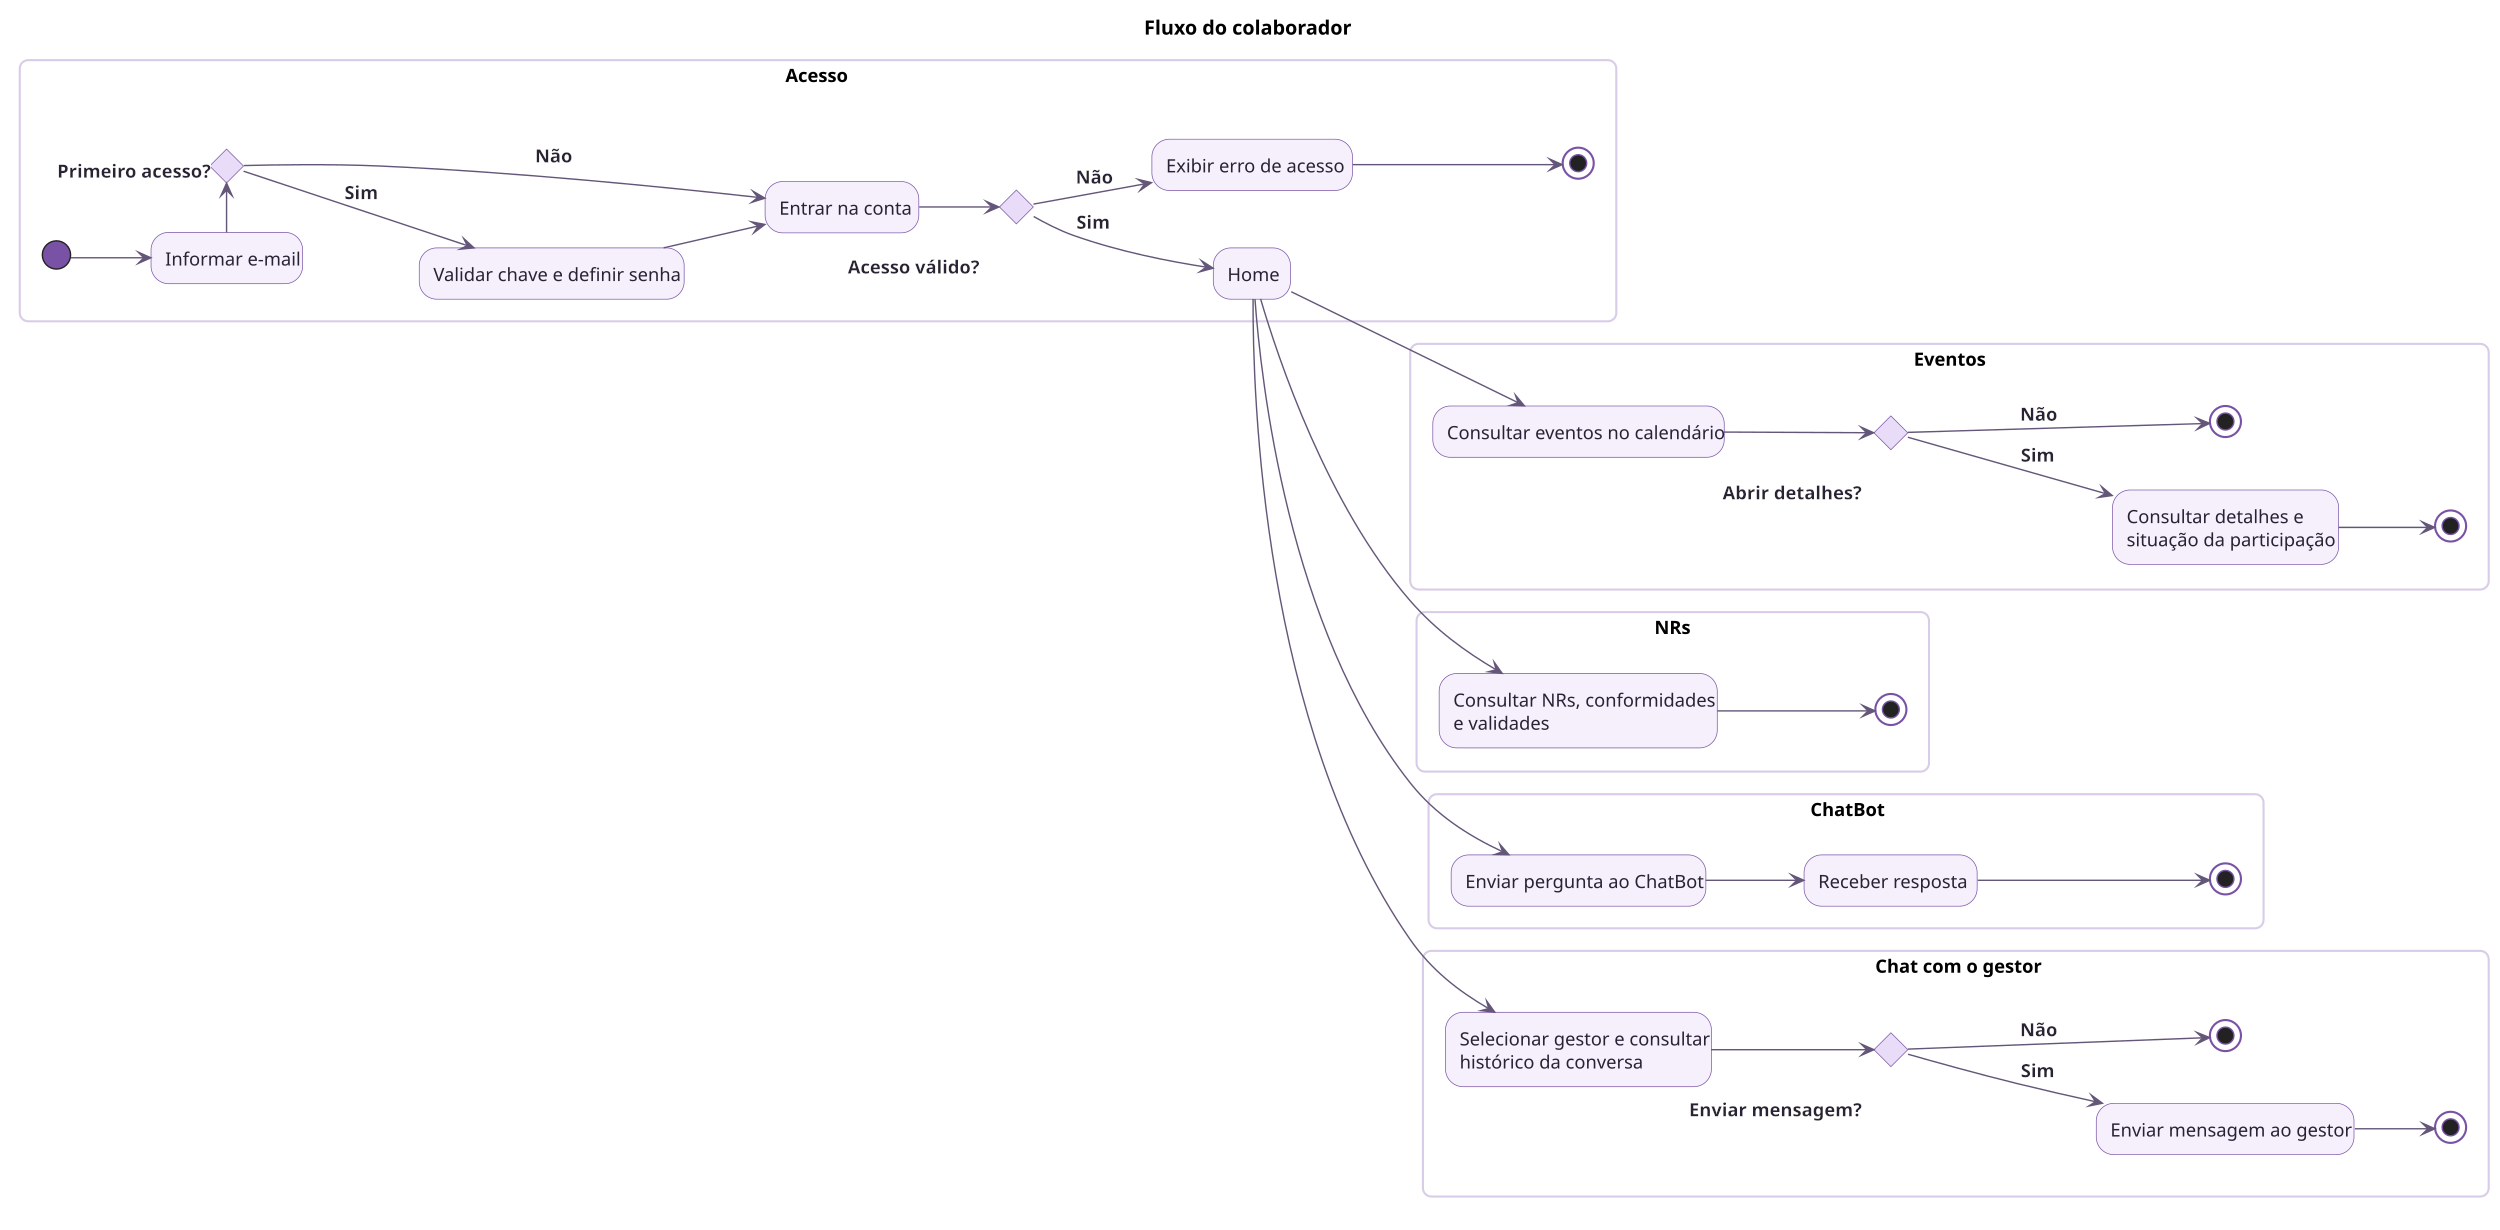
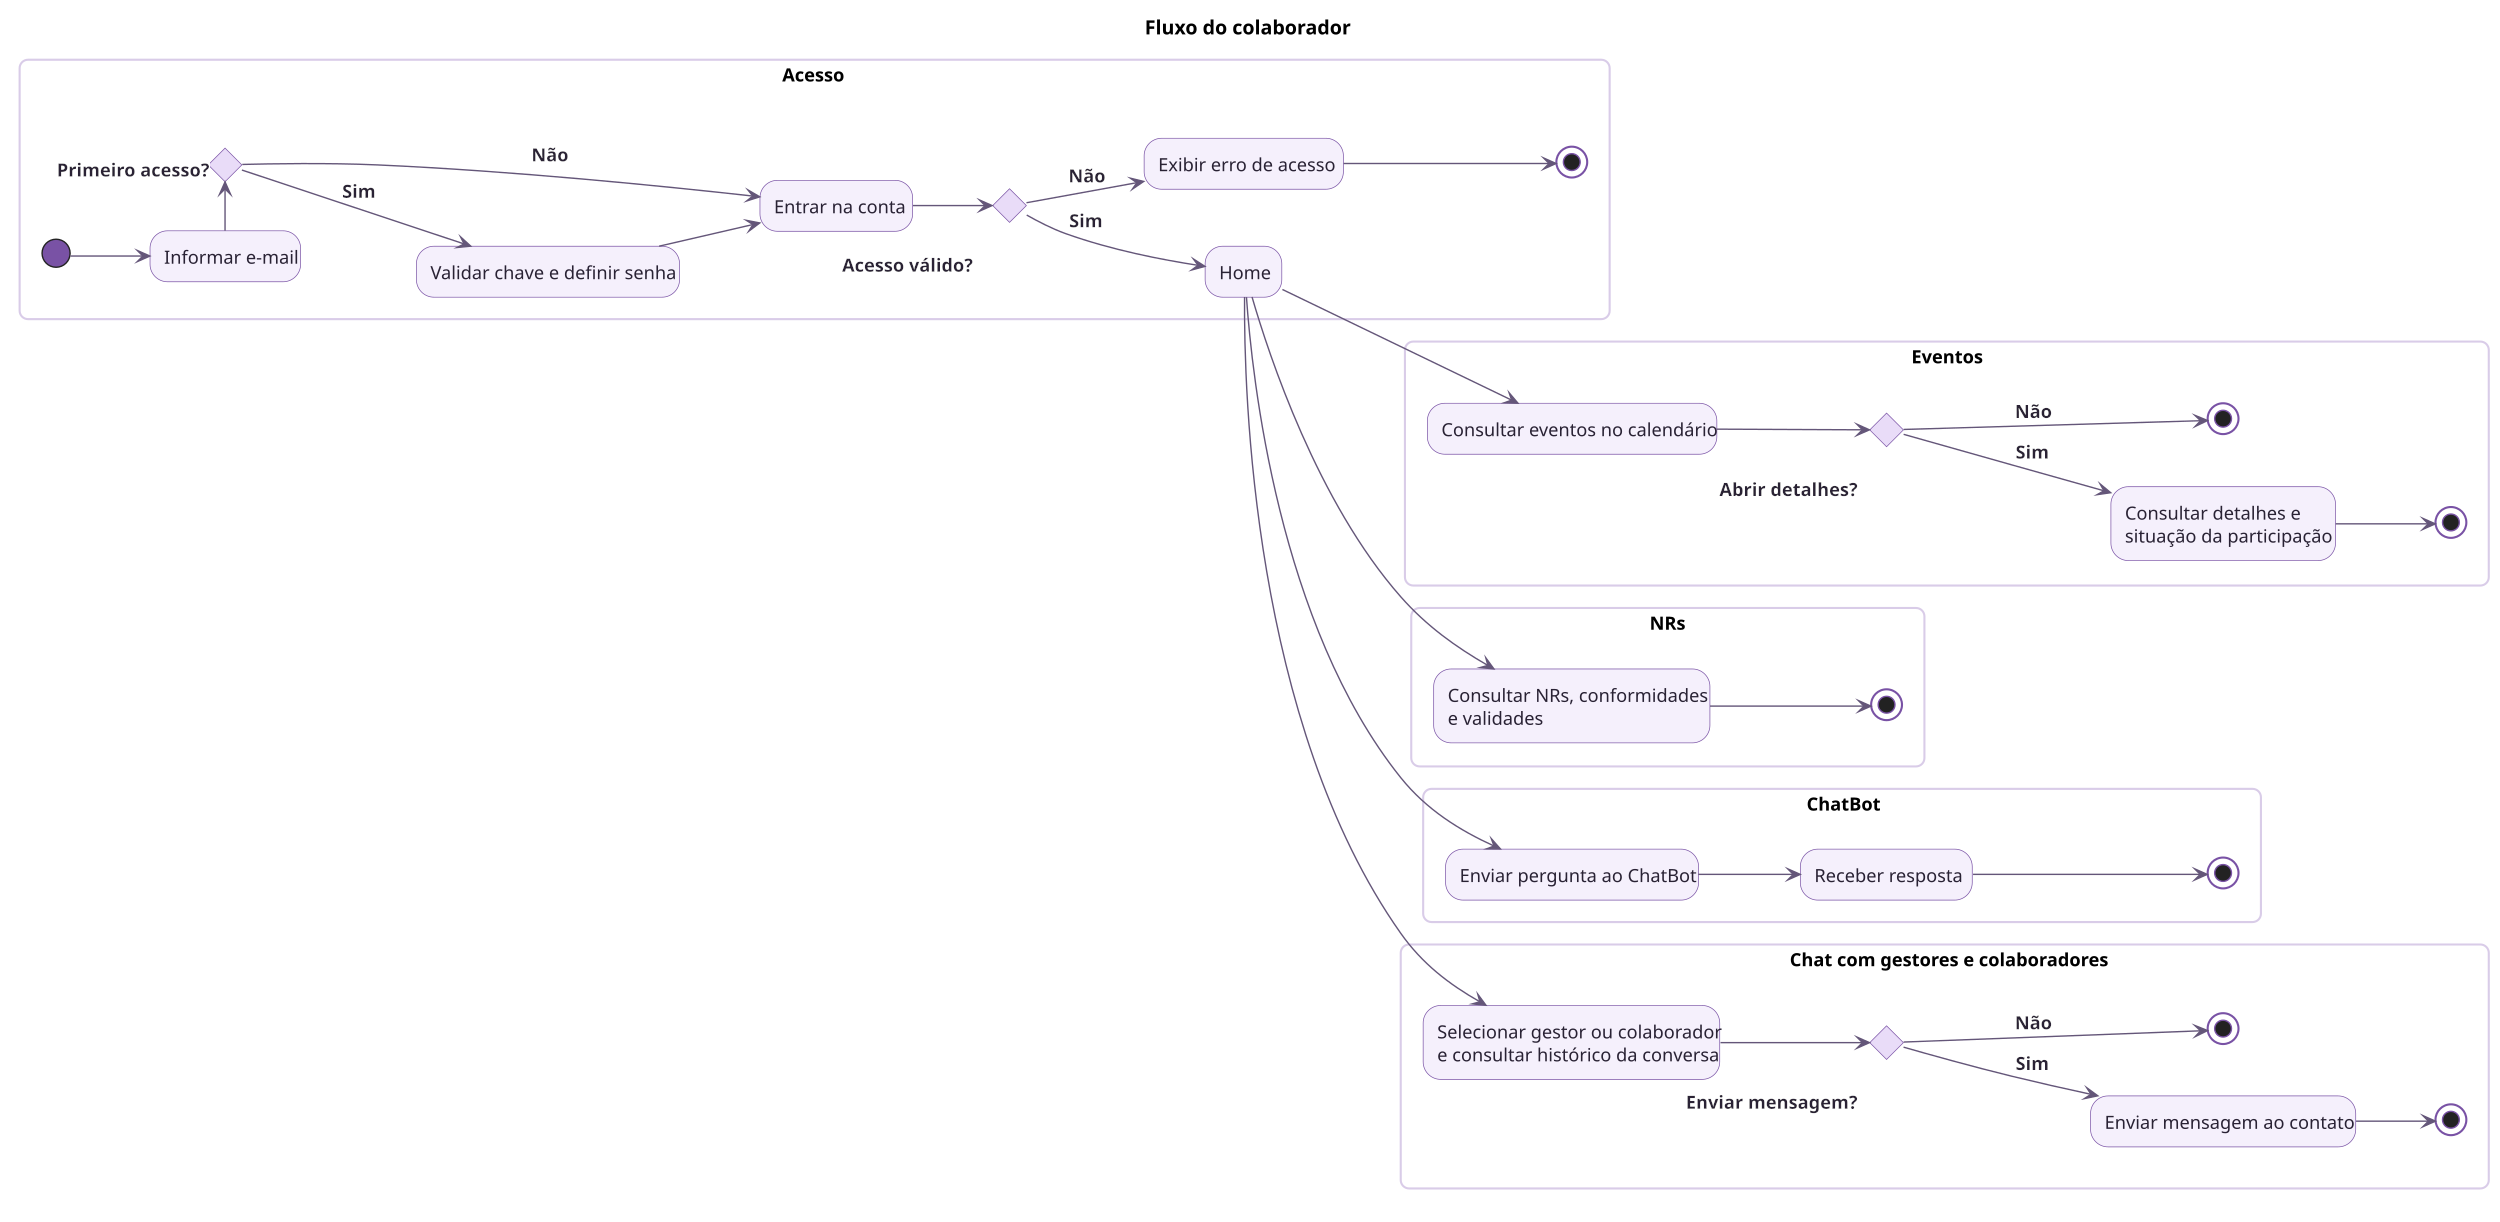
- <svg xmlns="http://www.w3.org/2000/svg" version="1.1" data-diagram-type="ACTIVITY" style="width:1771px;height:871px;background:#FFFFFF;" width="1771px" height="871px" viewBox="0 0 1771 871" zoomAndPan="magnify" preserveAspectRatio="none" contentStyleType="text/css">
+ <svg xmlns="http://www.w3.org/2000/svg" version="1.1" data-diagram-type="ACTIVITY" style="width:1783px;height:871px;background:#FFFFFF;" width="1783px" height="871px" viewBox="0 0 1783 871" zoomAndPan="magnify" preserveAspectRatio="none" contentStyleType="text/css">
  <defs>
-     <filter id="bvatczenngp8k0" x="0" y="0" width="1" height="1">
+     <filter id="b1vmcvko9633940" x="0" y="0" width="1" height="1">
      <feFlood flood-color="#FFFFFF" result="flood" />
      <feComposite in="SourceGraphic" in2="flood" operator="over" />
    </filter>
  </defs>
  <g font-family="sans-serif" lengthAdjust="spacing">
    <g class="title" data-source-line="1">
-       <text x="810.441" y="24.533" fill="#000" font-size="14" textLength="143.117" font-weight="700">Fluxo do colaborador</text>
+       <text x="816.441" y="24.533" fill="#000" font-size="14" textLength="143.117" font-weight="700">Fluxo do colaborador</text>
    </g>
    <g class="cluster" data-qualified-name="Acesso" id="ent0001" data-source-line="9">
-       <rect x="14" y="42.609" width="1131" height="185" fill="none" style="stroke:#D9CCE8;stroke-width:1.5;" rx="6" ry="6" />
-       <text x="556.375" y="58.104" fill="#000" font-size="13" textLength="46.249" font-weight="700">Acesso</text>
+       <rect x="14" y="42.609" width="1134" height="185" fill="none" style="stroke:#D9CCE8;stroke-width:1.5;" rx="6" ry="6" />
+       <text x="557.875" y="58.104" fill="#000" font-size="13" textLength="46.249" font-weight="700">Acesso</text>
    </g>
    <g class="cluster" data-qualified-name="Eventos" id="ent0022" data-source-line="25">
-       <rect x="999" y="243.609" width="764" height="174" fill="none" style="stroke:#D9CCE8;stroke-width:1.5;" rx="6" ry="6" />
-       <text x="1355.714" y="259.104" fill="#000" font-size="13" textLength="50.572" font-weight="700">Eventos</text>
+       <rect x="1002" y="243.609" width="773" height="174" fill="none" style="stroke:#D9CCE8;stroke-width:1.5;" rx="6" ry="6" />
+       <text x="1363.214" y="259.104" fill="#000" font-size="13" textLength="50.572" font-weight="700">Eventos</text>
    </g>
    <g class="cluster" data-qualified-name="NRs" id="ent0034" data-source-line="35">
-       <rect x="1003.5" y="433.609" width="363" height="113" fill="none" style="stroke:#D9CCE8;stroke-width:1.5;" rx="6" ry="6" />
-       <text x="1171.997" y="449.104" fill="#000" font-size="13" textLength="26.006" font-weight="700">NRs</text>
+       <rect x="1006.5" y="433.609" width="366" height="113" fill="none" style="stroke:#D9CCE8;stroke-width:1.5;" rx="6" ry="6" />
+       <text x="1176.497" y="449.104" fill="#000" font-size="13" textLength="26.006" font-weight="700">NRs</text>
    </g>
    <g class="cluster" data-qualified-name="ChatBot" id="ent0039" data-source-line="40">
-       <rect x="1012" y="562.609" width="591.5" height="95" fill="none" style="stroke:#D9CCE8;stroke-width:1.5;" rx="6" ry="6" />
-       <text x="1282.477" y="578.104" fill="#000" font-size="13" textLength="50.546" font-weight="700">ChatBot</text>
-     </g>
-     <g class="cluster" data-qualified-name="Chat com o gestor" id="ent0046" data-source-line="46">
-       <rect x="1008" y="673.609" width="755" height="174" fill="none" style="stroke:#D9CCE8;stroke-width:1.5;" rx="6" ry="6" />
-       <text x="1328.438" y="689.104" fill="#000" font-size="13" textLength="114.125" font-weight="700">Chat com o gestor</text>
+       <rect x="1015" y="562.609" width="597.5" height="95" fill="none" style="stroke:#D9CCE8;stroke-width:1.5;" rx="6" ry="6" />
+       <text x="1288.477" y="578.104" fill="#000" font-size="13" textLength="50.546" font-weight="700">ChatBot</text>
+     </g>
+     <g class="cluster" data-qualified-name="Chat com gestores e colaboradores" id="ent0046" data-source-line="46">
+       <rect x="999" y="673.609" width="776" height="174" fill="none" style="stroke:#D9CCE8;stroke-width:1.5;" rx="6" ry="6" />
+       <text x="1276.465" y="689.104" fill="#000" font-size="13" textLength="221.07" font-weight="700">Chat com gestores e colaboradores</text>
    </g>
    <g class="start_entity" data-qualified-name="Acesso.start" id="ent0002" data-source-line="10">
      <ellipse cx="40" cy="180.609" rx="10" ry="10" fill="#7952A5" style="stroke:#222;stroke-width:1;" />
    </g>
    <rect x="107" y="164.609" width="107.407" height="36.352" fill="#F5F0FC" style="stroke:#7952A5;stroke-width:0.5;" rx="12.5" ry="12.5" />
    <text x="117" y="188.104" fill="#292234" font-size="13" textLength="87.407">Informar e-mail</text>
    <g class="entity" data-qualified-name="Acesso..5" id="ent0006">
      <polygon points="160.5,105.609,172.5,117.609,160.5,129.609,148.5,117.609,160.5,105.609" fill="#E9DCF8" style="stroke:#7952A5;stroke-width:0.5;stroke-linejoin:miter;stroke-miterlimit:10;" />
    </g>
    <rect x="297" y="175.609" width="187.661" height="36.352" fill="#F5F0FC" style="stroke:#7952A5;stroke-width:0.5;" rx="12.5" ry="12.5" />
    <text x="307" y="199.104" fill="#292234" font-size="13" textLength="167.661">Validar chave e definir senha</text>
    <rect x="542" y="128.609" width="108.886" height="36.352" fill="#F5F0FC" style="stroke:#7952A5;stroke-width:0.5;" rx="12.5" ry="12.5" />
    <text x="552" y="152.104" fill="#292234" font-size="13" textLength="88.886">Entrar na conta</text>
    <g class="entity" data-qualified-name="Acesso..13" id="ent0014">
      <polygon points="720,134.609,732,146.609,720,158.609,708,146.609,720,134.609" fill="#E9DCF8" style="stroke:#7952A5;stroke-width:0.5;stroke-linejoin:miter;stroke-miterlimit:10;" />
    </g>
    <rect x="859.5" y="175.609" width="54.677" height="36.352" fill="#F5F0FC" style="stroke:#7952A5;stroke-width:0.5;" rx="12.5" ry="12.5" />
    <text x="869.5" y="199.104" fill="#292234" font-size="13" textLength="34.677">Home</text>
    <rect x="816" y="98.609" width="142.11" height="36.352" fill="#F5F0FC" style="stroke:#7952A5;stroke-width:0.5;" rx="12.5" ry="12.5" />
    <text x="826" y="122.104" fill="#292234" font-size="13" textLength="122.11">Exibir erro de acesso</text>
    <g class="end_entity" data-qualified-name="Acesso.end.1" id="ent0020" data-source-line="21">
-       <ellipse cx="1118" cy="115.609" rx="11" ry="11" fill="none" style="stroke:#7952A5;stroke-width:1.5;" />
-       <ellipse cx="1118" cy="115.609" rx="6" ry="6" fill="#222" style="stroke:#7952A5;stroke-width:1;" />
-     </g>
-     <rect x="1015" y="287.609" width="206.45" height="36.352" fill="#F5F0FC" style="stroke:#7952A5;stroke-width:0.5;" rx="12.5" ry="12.5" />
-     <text x="1025" y="311.104" fill="#292234" font-size="13" textLength="186.45">Consultar eventos no calendário</text>
+       <ellipse cx="1121" cy="115.609" rx="11" ry="11" fill="none" style="stroke:#7952A5;stroke-width:1.5;" />
+       <ellipse cx="1121" cy="115.609" rx="6" ry="6" fill="#222" style="stroke:#7952A5;stroke-width:1;" />
+     </g>
+     <rect x="1018" y="287.609" width="206.45" height="36.352" fill="#F5F0FC" style="stroke:#7952A5;stroke-width:0.5;" rx="12.5" ry="12.5" />
+     <text x="1028" y="311.104" fill="#292234" font-size="13" textLength="186.45">Consultar eventos no calendário</text>
    <g class="entity" data-qualified-name="Eventos..25" id="ent0026">
-       <polygon points="1339.5,294.609,1351.5,306.609,1339.5,318.609,1327.5,306.609,1339.5,294.609" fill="#E9DCF8" style="stroke:#7952A5;stroke-width:0.5;stroke-linejoin:miter;stroke-miterlimit:10;" />
-     </g>
-     <rect x="1496.5" y="347.109" width="160.201" height="52.703" fill="#F5F0FC" style="stroke:#7952A5;stroke-width:0.5;" rx="12.5" ry="12.5" />
-     <text x="1506.5" y="370.604" fill="#292234" font-size="13" textLength="119.241">Consultar detalhes e</text>
-     <text x="1506.5" y="386.956" fill="#292234" font-size="13" textLength="140.201">situação da participação</text>
+       <polygon points="1345.5,294.609,1357.5,306.609,1345.5,318.609,1333.5,306.609,1345.5,294.609" fill="#E9DCF8" style="stroke:#7952A5;stroke-width:0.5;stroke-linejoin:miter;stroke-miterlimit:10;" />
+     </g>
+     <rect x="1505.5" y="347.109" width="160.201" height="52.703" fill="#F5F0FC" style="stroke:#7952A5;stroke-width:0.5;" rx="12.5" ry="12.5" />
+     <text x="1515.5" y="370.604" fill="#292234" font-size="13" textLength="119.241">Consultar detalhes e</text>
+     <text x="1515.5" y="386.956" fill="#292234" font-size="13" textLength="140.201">situação da participação</text>
    <g class="end_entity" data-qualified-name="Eventos.end.2" id="ent0030" data-source-line="29">
-       <ellipse cx="1736" cy="372.609" rx="11" ry="11" fill="none" style="stroke:#7952A5;stroke-width:1.5;" />
-       <ellipse cx="1736" cy="372.609" rx="6" ry="6" fill="#222" style="stroke:#7952A5;stroke-width:1;" />
+       <ellipse cx="1748" cy="372.609" rx="11" ry="11" fill="none" style="stroke:#7952A5;stroke-width:1.5;" />
+       <ellipse cx="1748" cy="372.609" rx="6" ry="6" fill="#222" style="stroke:#7952A5;stroke-width:1;" />
    </g>
    <g class="end_entity" data-qualified-name="Eventos.end.3" id="ent0032" data-source-line="31">
-       <ellipse cx="1576.5" cy="298.609" rx="11" ry="11" fill="none" style="stroke:#7952A5;stroke-width:1.5;" />
-       <ellipse cx="1576.5" cy="298.609" rx="6" ry="6" fill="#222" style="stroke:#7952A5;stroke-width:1;" />
-     </g>
-     <rect x="1019.5" y="477.109" width="197.017" height="52.703" fill="#F5F0FC" style="stroke:#7952A5;stroke-width:0.5;" rx="12.5" ry="12.5" />
-     <text x="1029.5" y="500.604" fill="#292234" font-size="13" textLength="177.017">Consultar NRs, conformidades</text>
-     <text x="1029.5" y="516.956" fill="#292234" font-size="13" textLength="65.768">e validades</text>
+       <ellipse cx="1585.5" cy="298.609" rx="11" ry="11" fill="none" style="stroke:#7952A5;stroke-width:1.5;" />
+       <ellipse cx="1585.5" cy="298.609" rx="6" ry="6" fill="#222" style="stroke:#7952A5;stroke-width:1;" />
+     </g>
+     <rect x="1022.5" y="477.109" width="197.017" height="52.703" fill="#F5F0FC" style="stroke:#7952A5;stroke-width:0.5;" rx="12.5" ry="12.5" />
+     <text x="1032.5" y="500.604" fill="#292234" font-size="13" textLength="177.017">Consultar NRs, conformidades</text>
+     <text x="1032.5" y="516.956" fill="#292234" font-size="13" textLength="65.768">e validades</text>
    <g class="end_entity" data-qualified-name="NRs.end.4" id="ent0037" data-source-line="37">
-       <ellipse cx="1339.5" cy="502.609" rx="11" ry="11" fill="none" style="stroke:#7952A5;stroke-width:1.5;" />
-       <ellipse cx="1339.5" cy="502.609" rx="6" ry="6" fill="#222" style="stroke:#7952A5;stroke-width:1;" />
-     </g>
-     <rect x="1028" y="605.609" width="180.437" height="36.352" fill="#F5F0FC" style="stroke:#7952A5;stroke-width:0.5;" rx="12.5" ry="12.5" />
-     <text x="1038" y="629.104" fill="#292234" font-size="13" textLength="160.437">Enviar pergunta ao ChatBot</text>
-     <rect x="1278" y="605.609" width="122.61" height="36.352" fill="#F5F0FC" style="stroke:#7952A5;stroke-width:0.5;" rx="12.5" ry="12.5" />
-     <text x="1288" y="629.104" fill="#292234" font-size="13" textLength="102.61">Receber resposta</text>
+       <ellipse cx="1345.5" cy="502.609" rx="11" ry="11" fill="none" style="stroke:#7952A5;stroke-width:1.5;" />
+       <ellipse cx="1345.5" cy="502.609" rx="6" ry="6" fill="#222" style="stroke:#7952A5;stroke-width:1;" />
+     </g>
+     <rect x="1031" y="605.609" width="180.437" height="36.352" fill="#F5F0FC" style="stroke:#7952A5;stroke-width:0.5;" rx="12.5" ry="12.5" />
+     <text x="1041" y="629.104" fill="#292234" font-size="13" textLength="160.437">Enviar pergunta ao ChatBot</text>
+     <rect x="1284" y="605.609" width="122.61" height="36.352" fill="#F5F0FC" style="stroke:#7952A5;stroke-width:0.5;" rx="12.5" ry="12.5" />
+     <text x="1294" y="629.104" fill="#292234" font-size="13" textLength="102.61">Receber resposta</text>
    <g class="end_entity" data-qualified-name="ChatBot.end.5" id="ent0044" data-source-line="43">
-       <ellipse cx="1576.5" cy="622.609" rx="11" ry="11" fill="none" style="stroke:#7952A5;stroke-width:1.5;" />
-       <ellipse cx="1576.5" cy="622.609" rx="6" ry="6" fill="#222" style="stroke:#7952A5;stroke-width:1;" />
-     </g>
-     <rect x="1024" y="717.109" width="188.372" height="52.703" fill="#F5F0FC" style="stroke:#7952A5;stroke-width:0.5;" rx="12.5" ry="12.5" />
-     <text x="1034" y="740.604" fill="#292234" font-size="13" textLength="168.372">Selecionar gestor e consultar</text>
-     <text x="1034" y="756.956" fill="#292234" font-size="13" textLength="122.84">histórico da conversa</text>
-     <g class="entity" data-qualified-name="Chat com o gestor..49" id="ent0050">
-       <polygon points="1339.5,731.609,1351.5,743.609,1339.5,755.609,1327.5,743.609,1339.5,731.609" fill="#E9DCF8" style="stroke:#7952A5;stroke-width:0.5;stroke-linejoin:miter;stroke-miterlimit:10;" />
-     </g>
-     <rect x="1485" y="781.609" width="182.583" height="36.352" fill="#F5F0FC" style="stroke:#7952A5;stroke-width:0.5;" rx="12.5" ry="12.5" />
-     <text x="1495" y="805.104" fill="#292234" font-size="13" textLength="162.583">Enviar mensagem ao gestor</text>
-     <g class="end_entity" data-qualified-name="Chat com o gestor.end.6" id="ent0054" data-source-line="50">
-       <ellipse cx="1736" cy="798.609" rx="11" ry="11" fill="none" style="stroke:#7952A5;stroke-width:1.5;" />
-       <ellipse cx="1736" cy="798.609" rx="6" ry="6" fill="#222" style="stroke:#7952A5;stroke-width:1;" />
-     </g>
-     <g class="end_entity" data-qualified-name="Chat com o gestor.end.7" id="ent0056" data-source-line="52">
-       <ellipse cx="1576.5" cy="733.609" rx="11" ry="11" fill="none" style="stroke:#7952A5;stroke-width:1.5;" />
-       <ellipse cx="1576.5" cy="733.609" rx="6" ry="6" fill="#222" style="stroke:#7952A5;stroke-width:1;" />
+       <ellipse cx="1585.5" cy="622.609" rx="11" ry="11" fill="none" style="stroke:#7952A5;stroke-width:1.5;" />
+       <ellipse cx="1585.5" cy="622.609" rx="6" ry="6" fill="#222" style="stroke:#7952A5;stroke-width:1;" />
+     </g>
+     <rect x="1015" y="717.109" width="211.509" height="52.703" fill="#F5F0FC" style="stroke:#7952A5;stroke-width:0.5;" rx="12.5" ry="12.5" />
+     <text x="1025" y="740.604" fill="#292234" font-size="13" textLength="191.509">Selecionar gestor ou colaborador</text>
+     <text x="1025" y="756.956" fill="#292234" font-size="13" textLength="190.042">e consultar histórico da conversa</text>
+     <g class="entity" data-qualified-name="Chat com gestores e colaboradores..49" id="ent0050">
+       <polygon points="1345.5,731.609,1357.5,743.609,1345.5,755.609,1333.5,743.609,1345.5,731.609" fill="#E9DCF8" style="stroke:#7952A5;stroke-width:0.5;stroke-linejoin:miter;stroke-miterlimit:10;" />
+     </g>
+     <rect x="1491" y="781.609" width="189.095" height="36.352" fill="#F5F0FC" style="stroke:#7952A5;stroke-width:0.5;" rx="12.5" ry="12.5" />
+     <text x="1501" y="805.104" fill="#292234" font-size="13" textLength="169.095">Enviar mensagem ao contato</text>
+     <g class="end_entity" data-qualified-name="Chat com gestores e colaboradores.end.6" id="ent0054" data-source-line="50">
+       <ellipse cx="1748" cy="798.609" rx="11" ry="11" fill="none" style="stroke:#7952A5;stroke-width:1.5;" />
+       <ellipse cx="1748" cy="798.609" rx="6" ry="6" fill="#222" style="stroke:#7952A5;stroke-width:1;" />
+     </g>
+     <g class="end_entity" data-qualified-name="Chat com gestores e colaboradores.end.7" id="ent0056" data-source-line="52">
+       <ellipse cx="1585.5" cy="733.609" rx="11" ry="11" fill="none" style="stroke:#7952A5;stroke-width:1.5;" />
+       <ellipse cx="1585.5" cy="733.609" rx="6" ry="6" fill="#222" style="stroke:#7952A5;stroke-width:1;" />
    </g>
    <g class="link" data-entity-1="ent0002" data-entity-2="ent0003" id="lnk4" data-link-type="dependency">
      <polygon points="106.888,182.609,97.888,178.609,101.888,182.609,97.888,186.609,106.888,182.609" fill="#645679" style="stroke:#645679;stroke-width:1;stroke-linejoin:miter;stroke-miterlimit:10;" />
      <path d="M50.298,182.609 C62.629,182.609 80.351,182.609 101.888,182.609" style="stroke:#645679;stroke-width:1;" fill="none" />
    </g>
    <g class="link" data-entity-1="ent0003" data-entity-2="ent0006" id="lnk7" data-link-type="dependency">
      <polygon points="160.5,129.72,156.5,138.72,160.5,134.72,164.5,138.72,160.5,129.72" fill="#645679" style="stroke:#645679;stroke-width:1;stroke-linejoin:miter;stroke-miterlimit:10;" />
      <path d="M160.5,164.582 C160.5,152.961 160.5,146.34 160.5,134.72" style="stroke:#645679;stroke-width:1;" fill="none" />
      <text x="98.305" y="93.215" fill="#292234" font-size="13" font-weight="700"> </text>
      <text x="98.305" y="109.566" fill="#292234" font-size="13" font-weight="700"> </text>
-       <text x="40.5" y="125.918" fill="#292234" font-size="13" textLength="108.386" font-weight="700" filter="url(#bvatczenngp8k0)">Primeiro acesso?</text>
+       <text x="40.5" y="125.918" fill="#292234" font-size="13" textLength="108.386" font-weight="700" filter="url(#b1vmcvko9633940)">Primeiro acesso?</text>
    </g>
    <g class="link" data-entity-1="ent0006" data-entity-2="ent0008" id="lnk9" data-link-type="dependency">
      <polygon points="335.754,175.567,328.476,168.931,331.009,173.989,325.951,176.522,335.754,175.567" fill="#645679" style="stroke:#645679;stroke-width:1;stroke-linejoin:miter;stroke-miterlimit:10;" />
      <path d="M172.521,121.275 C201.494,130.912 276.569,155.882 331.009,173.989" style="stroke:#645679;stroke-width:1;" fill="none" />
-       <text x="244" y="141.104" fill="#292234" font-size="13" textLength="23.842" font-weight="700" filter="url(#bvatczenngp8k0)">Sim</text>
+       <text x="244" y="141.104" fill="#292234" font-size="13" textLength="23.842" font-weight="700" filter="url(#b1vmcvko9633940)">Sim</text>
    </g>
    <g class="link" data-entity-1="ent0008" data-entity-2="ent0010" id="lnk11" data-link-type="dependency">
      <polygon points="541.883,158.993,532.214,157.121,537.011,160.118,534.014,164.915,541.883,158.993" fill="#645679" style="stroke:#645679;stroke-width:1;stroke-linejoin:miter;stroke-miterlimit:10;" />
      <path d="M470.096,175.572 C494.083,170.033 515.054,165.189 537.011,160.118" style="stroke:#645679;stroke-width:1;" fill="none" />
    </g>
    <g class="link" data-entity-1="ent0006" data-entity-2="ent0010" id="lnk12" data-link-type="dependency">
      <polygon points="541.867,140.377,533.362,135.409,536.897,139.826,532.48,143.36,541.867,140.377" fill="#645679" style="stroke:#645679;stroke-width:1;stroke-linejoin:miter;stroke-miterlimit:10;" />
      <path d="M172.806,117.281 C192.403,116.784 233.948,116.056 269,117.609 C365.363,121.88 472.285,132.658 536.897,139.826" style="stroke:#645679;stroke-width:1;" fill="none" />
-       <text x="379" y="115.104" fill="#292234" font-size="13" textLength="24.559" font-weight="700" filter="url(#bvatczenngp8k0)">Não</text>
+       <text x="379" y="115.104" fill="#292234" font-size="13" textLength="24.559" font-weight="700" filter="url(#b1vmcvko9633940)">Não</text>
    </g>
    <g class="link" data-entity-1="ent0010" data-entity-2="ent0014" id="lnk15" data-link-type="dependency">
      <polygon points="707.563,146.609,698.563,142.609,702.563,146.609,698.563,150.609,707.563,146.609" fill="#645679" style="stroke:#645679;stroke-width:1;stroke-linejoin:miter;stroke-miterlimit:10;" />
      <path d="M651.145,146.609 C672.251,146.609 689.516,146.609 702.563,146.609" style="stroke:#645679;stroke-width:1;" fill="none" />
      <text x="651.858" y="161.104" fill="#292234" font-size="13" font-weight="700"> </text>
      <text x="651.858" y="177.456" fill="#292234" font-size="13" font-weight="700"> </text>
-       <text x="600.563" y="193.808" fill="#292234" font-size="13" textLength="95.367" font-weight="700" filter="url(#bvatczenngp8k0)">Acesso válido?</text>
+       <text x="600.563" y="193.808" fill="#292234" font-size="13" textLength="95.367" font-weight="700" filter="url(#b1vmcvko9633940)">Acesso válido?</text>
    </g>
    <g class="link" data-entity-1="ent0014" data-entity-2="ent0016" id="lnk17" data-link-type="dependency">
      <polygon points="859.38,189.987,851.097,184.658,854.439,189.223,849.875,192.564,859.38,189.987" fill="#645679" style="stroke:#645679;stroke-width:1;stroke-linejoin:miter;stroke-miterlimit:10;" />
      <path d="M732.249,153.382 C739.855,157.707 750.252,163.134 760,166.609 C793.294,178.48 828.546,185.218 854.439,189.223" style="stroke:#645679;stroke-width:1;" fill="none" />
-       <text x="762.5" y="162.104" fill="#292234" font-size="13" textLength="23.842" font-weight="700" filter="url(#bvatczenngp8k0)">Sim</text>
+       <text x="762.5" y="162.104" fill="#292234" font-size="13" textLength="23.842" font-weight="700" filter="url(#b1vmcvko9633940)">Sim</text>
    </g>
    <g class="link" data-entity-1="ent0014" data-entity-2="ent0018" id="lnk19" data-link-type="dependency">
      <polygon points="815.713,129.389,806.143,127.063,810.794,130.283,807.574,134.934,815.713,129.389" fill="#645679" style="stroke:#645679;stroke-width:1;stroke-linejoin:miter;stroke-miterlimit:10;" />
      <path d="M732.082,144.594 C749.279,141.468 778.828,136.095 810.794,130.283" style="stroke:#645679;stroke-width:1;" fill="none" />
-       <text x="762" y="130.104" fill="#292234" font-size="13" textLength="24.559" font-weight="700" filter="url(#bvatczenngp8k0)">Não</text>
+       <text x="762" y="130.104" fill="#292234" font-size="13" textLength="24.559" font-weight="700" filter="url(#b1vmcvko9633940)">Não</text>
    </g>
    <g class="link" data-entity-1="ent0018" data-entity-2="ent0020" id="lnk21" data-link-type="dependency">
-       <polygon points="1106.652,116.609,1097.652,112.609,1101.652,116.609,1097.652,120.609,1106.652,116.609" fill="#645679" style="stroke:#645679;stroke-width:1;stroke-linejoin:miter;stroke-miterlimit:10;" />
-       <path d="M958.264,116.609 C1011.906,116.609 1075.855,116.609 1101.652,116.609" style="stroke:#645679;stroke-width:1;" fill="none" />
+       <polygon points="1109.808,116.609,1100.808,112.609,1104.808,116.609,1100.808,120.609,1109.808,116.609" fill="#645679" style="stroke:#645679;stroke-width:1;stroke-linejoin:miter;stroke-miterlimit:10;" />
+       <path d="M958.237,116.609 C1012.917,116.609 1078.754,116.609 1104.808,116.609" style="stroke:#645679;stroke-width:1;" fill="none" />
    </g>
    <g class="link" data-entity-1="ent0016" data-entity-2="ent0023" id="lnk24" data-link-type="dependency">
-       <polygon points="1079.871,287.45,1073.544,279.903,1075.379,285.253,1070.029,287.089,1079.871,287.45" fill="#645679" style="stroke:#645679;stroke-width:1;stroke-linejoin:miter;stroke-miterlimit:10;" />
-       <path d="M914.717,206.676 C955.54,226.642 1029.075,262.607 1075.379,285.253" style="stroke:#645679;stroke-width:1;" fill="none" />
+       <polygon points="1082.625,287.566,1076.259,280.051,1078.122,285.392,1072.781,287.256,1082.625,287.566" fill="#645679" style="stroke:#645679;stroke-width:1;stroke-linejoin:miter;stroke-miterlimit:10;" />
+       <path d="M914.613,206.457 C955.914,226.395 1031.069,262.677 1078.122,285.392" style="stroke:#645679;stroke-width:1;" fill="none" />
    </g>
    <g class="link" data-entity-1="ent0023" data-entity-2="ent0026" id="lnk27" data-link-type="dependency">
-       <polygon points="1327.27,306.558,1318.289,302.517,1322.271,306.535,1318.252,310.517,1327.27,306.558" fill="#645679" style="stroke:#645679;stroke-width:1;stroke-linejoin:miter;stroke-miterlimit:10;" />
-       <path d="M1221.039,306.074 C1263.358,306.267 1302.214,306.444 1322.271,306.535" style="stroke:#645679;stroke-width:1;" fill="none" />
-       <text x="1271.56" y="321.053" fill="#292234" font-size="13" font-weight="700"> </text>
-       <text x="1271.56" y="337.405" fill="#292234" font-size="13" font-weight="700"> </text>
-       <text x="1220.27" y="353.756" fill="#292234" font-size="13" textLength="95.354" font-weight="700" filter="url(#bvatczenngp8k0)">Abrir detalhes?</text>
+       <polygon points="1333.28,306.559,1324.298,302.519,1328.28,306.536,1324.262,310.518,1333.28,306.559" fill="#645679" style="stroke:#645679;stroke-width:1;stroke-linejoin:miter;stroke-miterlimit:10;" />
+       <path d="M1224.133,306.068 C1267.545,306.264 1307.82,306.445 1328.28,306.536" style="stroke:#645679;stroke-width:1;" fill="none" />
+       <text x="1277.569" y="321.054" fill="#292234" font-size="13" font-weight="700"> </text>
+       <text x="1277.569" y="337.406" fill="#292234" font-size="13" font-weight="700"> </text>
+       <text x="1226.28" y="353.757" fill="#292234" font-size="13" textLength="95.354" font-weight="700" filter="url(#b1vmcvko9633940)">Abrir detalhes?</text>
    </g>
    <g class="link" data-entity-1="ent0026" data-entity-2="ent0028" id="lnk29" data-link-type="dependency">
-       <polygon points="1496.288,351.026,1488.73,344.711,1491.48,349.655,1486.537,352.405,1496.288,351.026" fill="#645679" style="stroke:#645679;stroke-width:1;stroke-linejoin:miter;stroke-miterlimit:10;" />
-       <path d="M1351.519,309.751 C1377.154,317.06 1437.88,334.373 1491.48,349.655" style="stroke:#645679;stroke-width:1;" fill="none" />
-       <text x="1431.5" y="327.104" fill="#292234" font-size="13" textLength="23.842" font-weight="700" filter="url(#bvatczenngp8k0)">Sim</text>
+       <polygon points="1505.355,351.398,1497.772,345.113,1500.541,350.045,1495.609,352.814,1505.355,351.398" fill="#645679" style="stroke:#645679;stroke-width:1;stroke-linejoin:miter;stroke-miterlimit:10;" />
+       <path d="M1357.675,309.772 C1374.461,314.521 1407.184,323.773 1435,331.609 C1457.836,338.042 1477.824,343.663 1500.541,350.045" style="stroke:#645679;stroke-width:1;" fill="none" />
+       <text x="1437.5" y="327.104" fill="#292234" font-size="13" textLength="23.842" font-weight="700" filter="url(#b1vmcvko9633940)">Sim</text>
    </g>
    <g class="link" data-entity-1="ent0028" data-entity-2="ent0030" id="lnk31" data-link-type="dependency">
-       <polygon points="1724.742,373.609,1715.742,369.609,1719.742,373.609,1715.742,377.609,1724.742,373.609" fill="#645679" style="stroke:#645679;stroke-width:1;stroke-linejoin:miter;stroke-miterlimit:10;" />
-       <path d="M1656.711,373.609 C1683.676,373.609 1705.568,373.609 1719.742,373.609" style="stroke:#645679;stroke-width:1;" fill="none" />
+       <polygon points="1736.812,373.609,1727.812,369.609,1731.812,373.609,1727.812,377.609,1736.812,373.609" fill="#645679" style="stroke:#645679;stroke-width:1;stroke-linejoin:miter;stroke-miterlimit:10;" />
+       <path d="M1665.81,373.609 C1693.925,373.609 1717.195,373.609 1731.812,373.609" style="stroke:#645679;stroke-width:1;" fill="none" />
    </g>
    <g class="link" data-entity-1="ent0026" data-entity-2="ent0032" id="lnk33" data-link-type="dependency">
-       <polygon points="1565.307,299.913,1556.192,296.183,1560.309,300.062,1556.43,304.179,1565.307,299.913" fill="#645679" style="stroke:#645679;stroke-width:1;stroke-linejoin:miter;stroke-miterlimit:10;" />
-       <path d="M1351.519,306.281 C1391.265,305.097 1521.926,301.205 1560.309,300.062" style="stroke:#645679;stroke-width:1;" fill="none" />
-       <text x="1431" y="298.104" fill="#292234" font-size="13" textLength="24.559" font-weight="700" filter="url(#bvatczenngp8k0)">Não</text>
+       <polygon points="1574.441,299.905,1565.328,296.172,1569.444,300.052,1565.563,304.168,1574.441,299.905" fill="#645679" style="stroke:#645679;stroke-width:1;stroke-linejoin:miter;stroke-miterlimit:10;" />
+       <path d="M1357.66,306.281 C1398.005,305.095 1530.933,301.185 1569.444,300.052" style="stroke:#645679;stroke-width:1;" fill="none" />
+       <text x="1437" y="298.104" fill="#292234" font-size="13" textLength="24.559" font-weight="700" filter="url(#b1vmcvko9633940)">Não</text>
    </g>
    <g class="link" data-entity-1="ent0016" data-entity-2="ent0035" id="lnk36" data-link-type="dependency">
-       <polygon points="1064.141,477.023,1058.431,468.999,1059.837,474.478,1054.358,475.884,1064.141,477.023" fill="#645679" style="stroke:#645679;stroke-width:1;stroke-linejoin:miter;stroke-miterlimit:10;" />
-       <path d="M893.007,211.762 C905.246,253.507 940.059,357.929 999,425.609 C1017.063,446.351 1037.603,461.328 1059.837,474.478" style="stroke:#645679;stroke-width:1;" fill="none" />
+       <polygon points="1065.475,477.096,1059.671,469.139,1061.142,474.601,1055.679,476.072,1065.475,477.096" fill="#645679" style="stroke:#645679;stroke-width:1;stroke-linejoin:miter;stroke-miterlimit:10;" />
+       <path d="M892.954,211.809 C905.079,253.653 939.671,358.269 999,425.609 C1017.422,446.519 1038.418,461.516 1061.142,474.601" style="stroke:#645679;stroke-width:1;" fill="none" />
    </g>
    <g class="link" data-entity-1="ent0035" data-entity-2="ent0037" id="lnk38" data-link-type="dependency">
-       <polygon points="1328.324,503.609,1319.324,499.609,1323.324,503.609,1319.324,507.609,1328.324,503.609" fill="#645679" style="stroke:#645679;stroke-width:1;stroke-linejoin:miter;stroke-miterlimit:10;" />
-       <path d="M1216.554,503.609 C1260.979,503.609 1303.104,503.609 1323.324,503.609" style="stroke:#645679;stroke-width:1;" fill="none" />
+       <polygon points="1334.36,503.609,1325.36,499.609,1329.36,503.609,1325.36,507.609,1334.36,503.609" fill="#645679" style="stroke:#645679;stroke-width:1;stroke-linejoin:miter;stroke-miterlimit:10;" />
+       <path d="M1219.592,503.609 C1265.13,503.609 1308.767,503.609 1329.36,503.609" style="stroke:#645679;stroke-width:1;" fill="none" />
    </g>
    <g class="link" data-entity-1="ent0016" data-entity-2="ent0040" id="lnk41" data-link-type="dependency">
-       <polygon points="1068.927,605.477,1062.48,598.032,1064.401,603.353,1059.081,605.274,1068.927,605.477" fill="#645679" style="stroke:#645679;stroke-width:1;stroke-linejoin:miter;stroke-miterlimit:10;" />
-       <path d="M889.031,211.877 C893.113,268.754 912.476,445.394 999,554.609 C1017.052,577.396 1040.321,592.05 1064.401,603.353" style="stroke:#645679;stroke-width:1;" fill="none" />
+       <polygon points="1070.108,605.473,1063.587,598.092,1065.561,603.394,1060.26,605.368,1070.108,605.473" fill="#645679" style="stroke:#645679;stroke-width:1;stroke-linejoin:miter;stroke-miterlimit:10;" />
+       <path d="M888.98,211.918 C892.912,268.914 911.884,445.866 999,554.609 C1017.37,577.54 1041.012,592.168 1065.561,603.394" style="stroke:#645679;stroke-width:1;" fill="none" />
    </g>
    <g class="link" data-entity-1="ent0040" data-entity-2="ent0042" id="lnk43" data-link-type="dependency">
-       <polygon points="1277.83,623.609,1268.83,619.609,1272.83,623.609,1268.83,627.609,1277.83,623.609" fill="#645679" style="stroke:#645679;stroke-width:1;stroke-linejoin:miter;stroke-miterlimit:10;" />
-       <path d="M1208.279,623.609 C1231.661,623.609 1251.329,623.609 1272.83,623.609" style="stroke:#645679;stroke-width:1;" fill="none" />
+       <polygon points="1283.944,623.609,1274.944,619.609,1278.944,623.609,1274.944,627.609,1283.944,623.609" fill="#645679" style="stroke:#645679;stroke-width:1;stroke-linejoin:miter;stroke-miterlimit:10;" />
+       <path d="M1211.217,623.609 C1235.639,623.609 1256.537,623.609 1278.944,623.609" style="stroke:#645679;stroke-width:1;" fill="none" />
    </g>
    <g class="link" data-entity-1="ent0042" data-entity-2="ent0044" id="lnk45" data-link-type="dependency">
-       <polygon points="1565.365,623.609,1556.365,619.609,1560.365,623.609,1556.365,627.609,1565.365,623.609" fill="#645679" style="stroke:#645679;stroke-width:1;stroke-linejoin:miter;stroke-miterlimit:10;" />
-       <path d="M1401.018,623.609 C1457.592,623.609 1532.419,623.609 1560.365,623.609" style="stroke:#645679;stroke-width:1;" fill="none" />
+       <polygon points="1574.178,623.609,1565.178,619.609,1569.178,623.609,1565.178,627.609,1574.178,623.609" fill="#645679" style="stroke:#645679;stroke-width:1;stroke-linejoin:miter;stroke-miterlimit:10;" />
+       <path d="M1407.173,623.609 C1464.465,623.609 1540.721,623.609 1569.178,623.609" style="stroke:#645679;stroke-width:1;" fill="none" />
    </g>
    <g class="link" data-entity-1="ent0016" data-entity-2="ent0047" id="lnk48" data-link-type="dependency">
-       <polygon points="1058.883,717.003,1053.118,709.019,1054.562,714.488,1049.093,715.932,1058.883,717.003" fill="#645679" style="stroke:#645679;stroke-width:1;stroke-linejoin:miter;stroke-miterlimit:10;" />
-       <path d="M887.674,211.771 C887.349,278.644 894.046,515.073 999,665.609 C1014.028,687.164 1032.787,701.811 1054.562,714.488" style="stroke:#645679;stroke-width:1;" fill="none" />
+       <polygon points="1059.79,716.947,1053.946,709.02,1055.444,714.475,1049.99,715.973,1059.79,716.947" fill="#645679" style="stroke:#645679;stroke-width:1;stroke-linejoin:miter;stroke-miterlimit:10;" />
+       <path d="M887.616,211.811 C887.093,278.824 893.183,515.678 999,665.609 C1014.276,687.254 1033.302,701.875 1055.444,714.475" style="stroke:#645679;stroke-width:1;" fill="none" />
    </g>
    <g class="link" data-entity-1="ent0047" data-entity-2="ent0050" id="lnk51" data-link-type="dependency">
-       <polygon points="1327.495,743.609,1318.495,739.609,1322.495,743.609,1318.495,747.609,1327.495,743.609" fill="#645679" style="stroke:#645679;stroke-width:1;stroke-linejoin:miter;stroke-miterlimit:10;" />
-       <path d="M1212.088,743.609 C1257.19,743.609 1301.136,743.609 1322.495,743.609" style="stroke:#645679;stroke-width:1;" fill="none" />
-       <text x="1259.715" y="758.104" fill="#292234" font-size="13" font-weight="700"> </text>
-       <text x="1259.715" y="774.456" fill="#292234" font-size="13" font-weight="700"> </text>
-       <text x="1196.495" y="790.808" fill="#292234" font-size="13" textLength="119.215" font-weight="700" filter="url(#bvatczenngp8k0)">Enviar mensagem?</text>
+       <polygon points="1333.318,743.609,1324.318,739.609,1328.318,743.609,1324.318,747.609,1333.318,743.609" fill="#645679" style="stroke:#645679;stroke-width:1;stroke-linejoin:miter;stroke-miterlimit:10;" />
+       <path d="M1227.06,743.609 C1269.592,743.609 1308.335,743.609 1328.318,743.609" style="stroke:#645679;stroke-width:1;" fill="none" />
+       <text x="1265.537" y="758.104" fill="#292234" font-size="13" font-weight="700"> </text>
+       <text x="1265.537" y="774.456" fill="#292234" font-size="13" font-weight="700"> </text>
+       <text x="1202.318" y="790.808" fill="#292234" font-size="13" textLength="119.215" font-weight="700" filter="url(#b1vmcvko9633940)">Enviar mensagem?</text>
    </g>
    <g class="link" data-entity-1="ent0050" data-entity-2="ent0052" id="lnk53" data-link-type="dependency">
-       <polygon points="1489.348,781.54,1481.419,775.698,1484.465,780.465,1479.698,783.511,1489.348,781.54" fill="#645679" style="stroke:#645679;stroke-width:1;stroke-linejoin:miter;stroke-miterlimit:10;" />
-       <path d="M1351.63,746.819 C1368.36,751.6 1401.011,760.762 1429,767.609 C1448.472,772.373 1464.601,776.091 1484.465,780.465" style="stroke:#645679;stroke-width:1;" fill="none" />
-       <text x="1431.5" y="763.104" fill="#292234" font-size="13" textLength="23.842" font-weight="700" filter="url(#bvatczenngp8k0)">Sim</text>
+       <polygon points="1496.177,781.53,1488.225,775.72,1491.29,780.474,1486.535,783.539,1496.177,781.53" fill="#645679" style="stroke:#645679;stroke-width:1;stroke-linejoin:miter;stroke-miterlimit:10;" />
+       <path d="M1357.627,746.834 C1374.351,751.634 1406.997,760.821 1435,767.609 C1454.734,772.393 1471.136,776.12 1491.29,780.474" style="stroke:#645679;stroke-width:1;" fill="none" />
+       <text x="1437.5" y="763.104" fill="#292234" font-size="13" textLength="23.842" font-weight="700" filter="url(#b1vmcvko9633940)">Sim</text>
    </g>
    <g class="link" data-entity-1="ent0052" data-entity-2="ent0054" id="lnk55" data-link-type="dependency">
-       <polygon points="1724.893,799.609,1715.893,795.609,1719.893,799.609,1715.893,803.609,1724.893,799.609" fill="#645679" style="stroke:#645679;stroke-width:1;stroke-linejoin:miter;stroke-miterlimit:10;" />
-       <path d="M1668.206,799.609 C1691.182,799.609 1707.768,799.609 1719.893,799.609" style="stroke:#645679;stroke-width:1;" fill="none" />
+       <polygon points="1736.952,799.609,1727.952,795.609,1731.952,799.609,1727.952,803.609,1736.952,799.609" fill="#645679" style="stroke:#645679;stroke-width:1;stroke-linejoin:miter;stroke-miterlimit:10;" />
+       <path d="M1680.328,799.609 C1703.377,799.609 1719.888,799.609 1731.952,799.609" style="stroke:#645679;stroke-width:1;" fill="none" />
    </g>
    <g class="link" data-entity-1="ent0050" data-entity-2="ent0056" id="lnk57" data-link-type="dependency">
-       <polygon points="1565.307,735,1556.16,731.347,1560.311,735.191,1556.467,739.341,1565.307,735" fill="#645679" style="stroke:#645679;stroke-width:1;stroke-linejoin:miter;stroke-miterlimit:10;" />
-       <path d="M1351.519,743.187 C1391.265,741.665 1521.927,736.661 1560.311,735.191" style="stroke:#645679;stroke-width:1;" fill="none" />
-       <text x="1431" y="734.104" fill="#292234" font-size="13" textLength="24.559" font-weight="700" filter="url(#bvatczenngp8k0)">Não</text>
+       <polygon points="1574.441,734.99,1565.297,731.333,1569.445,735.179,1565.599,739.327,1574.441,734.99" fill="#645679" style="stroke:#645679;stroke-width:1;stroke-linejoin:miter;stroke-miterlimit:10;" />
+       <path d="M1357.66,743.187 C1398.005,741.662 1530.935,736.635 1569.445,735.179" style="stroke:#645679;stroke-width:1;" fill="none" />
+       <text x="1437" y="734.104" fill="#292234" font-size="13" textLength="24.559" font-weight="700" filter="url(#b1vmcvko9633940)">Não</text>
    </g>
  </g>
</svg>
